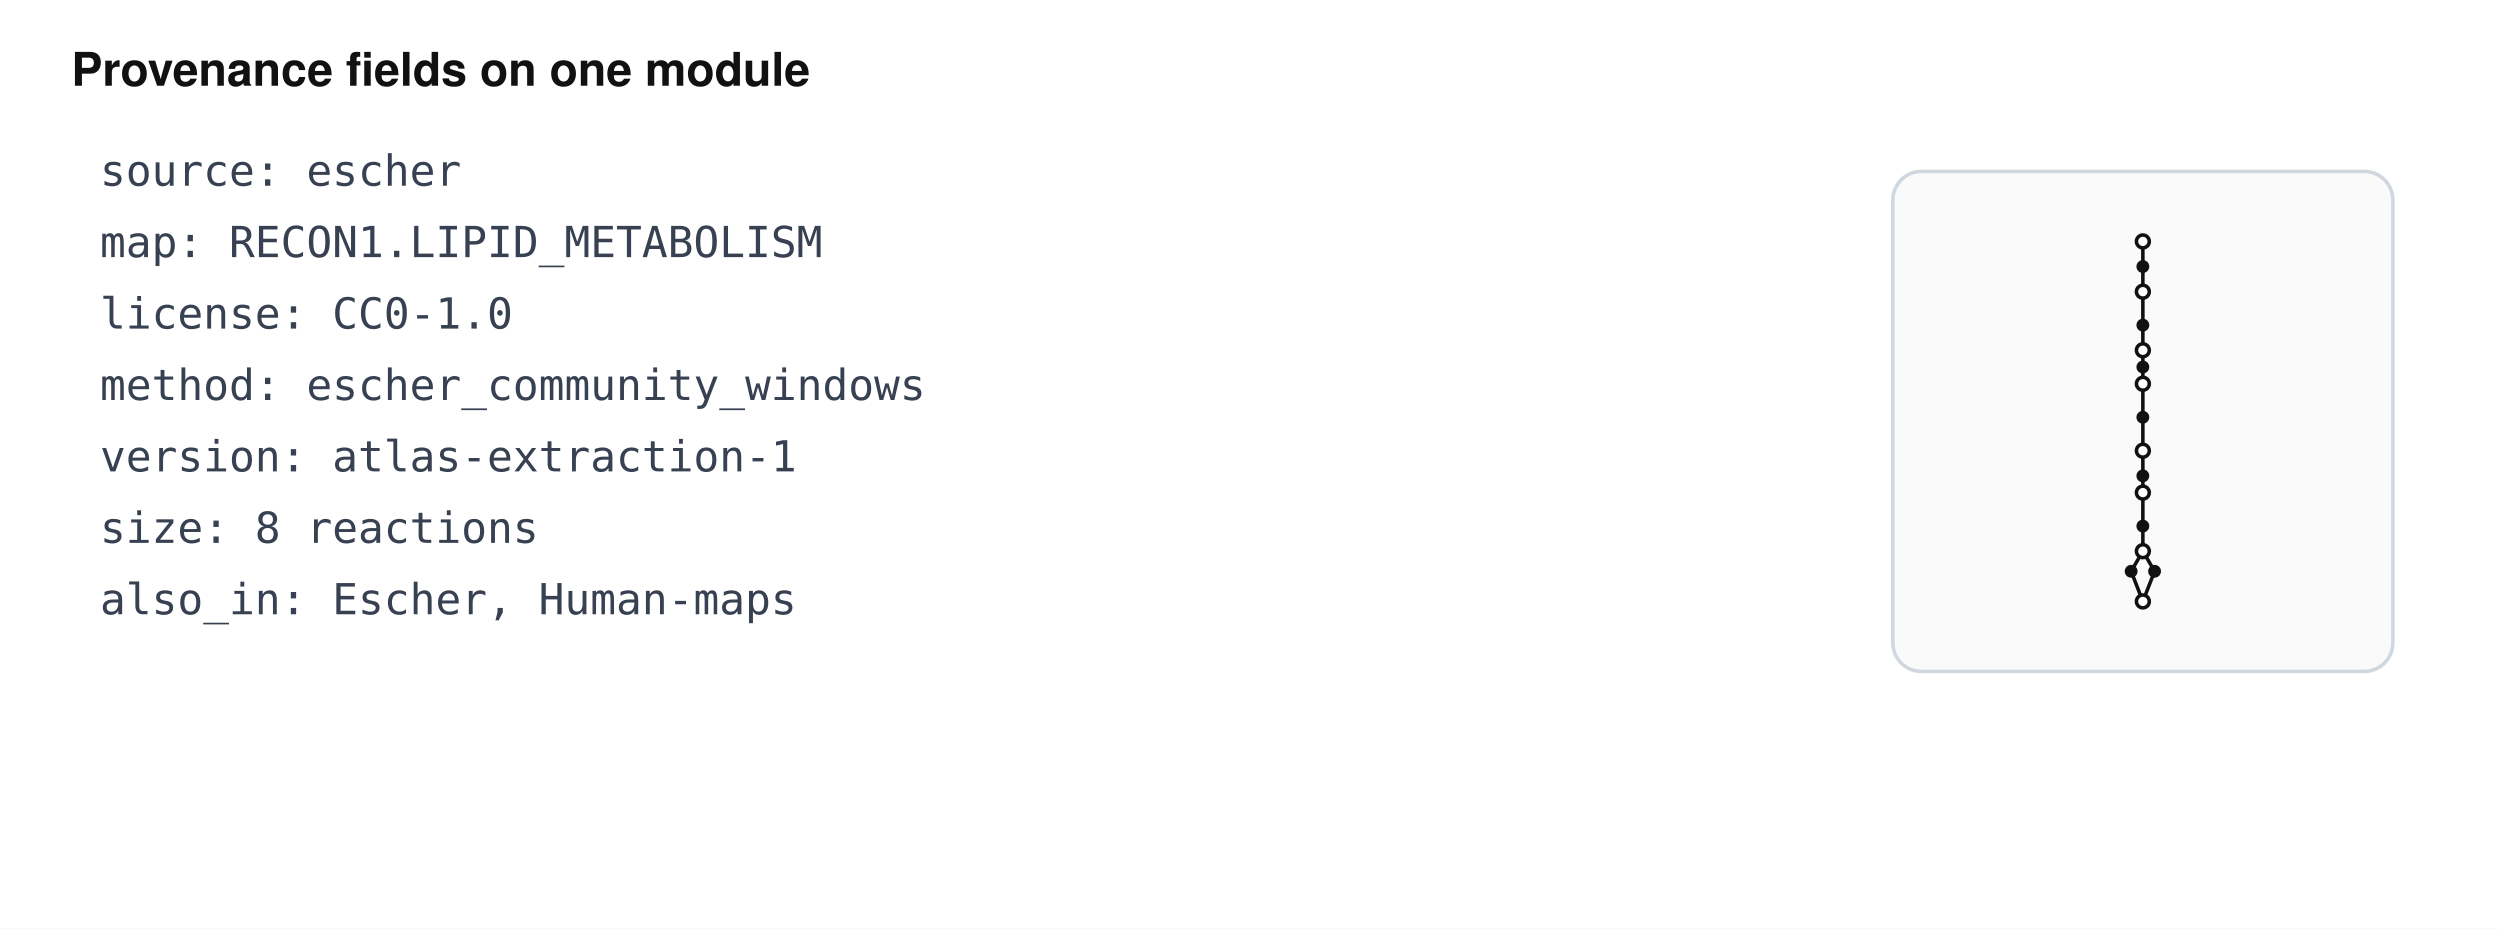
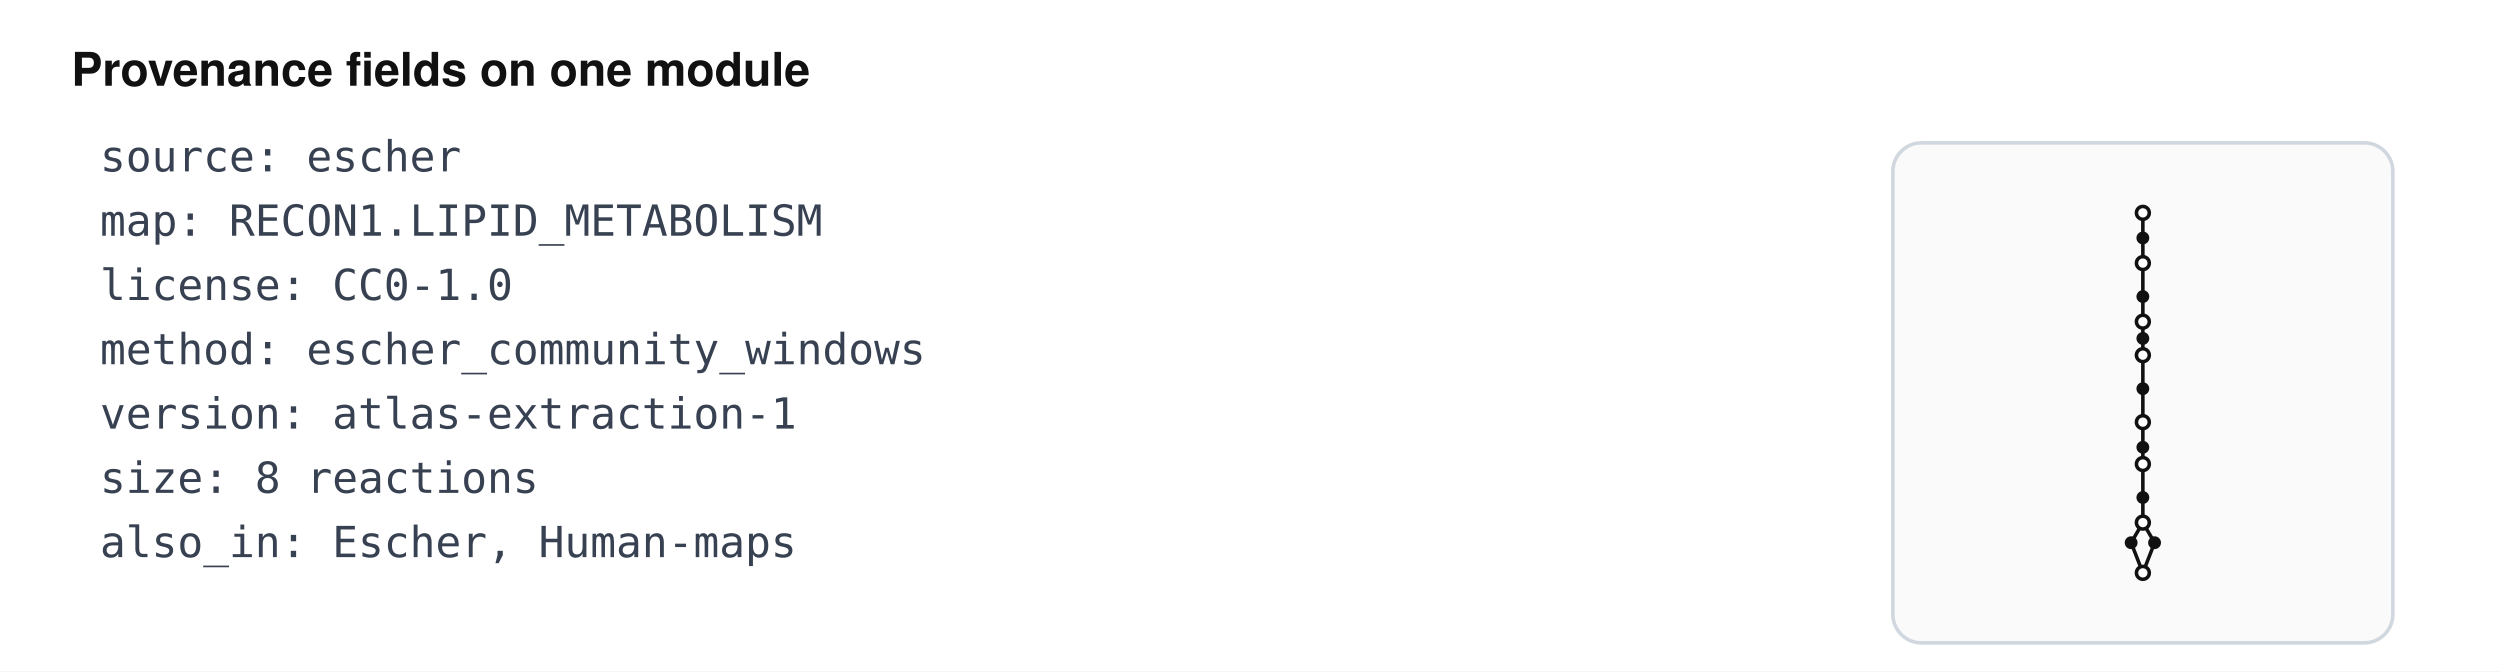
- <svg xmlns="http://www.w3.org/2000/svg" viewBox="0 0 700 260" width="700" height="260" font-family="ui-monospace,Menlo,monospace">
-   <rect width="700" height="260" fill="#fff" />
+ <svg xmlns="http://www.w3.org/2000/svg" viewBox="0 0 700 188" width="700" height="188" font-family="ui-monospace,Menlo,monospace">
+   <rect width="700" height="188" fill="#fff" />
  <text x="20" y="24" font-size="13" font-weight="700" font-family="-apple-system,Segoe UI,Helvetica,Arial,sans-serif" fill="#111">Provenance fields on one module</text>
-   <text x="28" y="52" font-size="12" fill="#374151">source:   escher</text>
-   <text x="28" y="72" font-size="12" fill="#374151">map:      RECON1.LIPID_METABOLISM</text>
-   <text x="28" y="92" font-size="12" fill="#374151">license:  CC0-1.0</text>
-   <text x="28" y="112" font-size="12" fill="#374151">method:   escher_community_windows</text>
-   <text x="28" y="132" font-size="12" fill="#374151">version:  atlas-extraction-1</text>
-   <text x="28" y="152" font-size="12" fill="#374151">size:     8 reactions</text>
-   <text x="28" y="172" font-size="12" fill="#374151">also_in:  Escher, Human-maps</text>
-   <rect x="530" y="48" width="140" height="140" rx="8" fill="#fafafa" stroke="#d0d7de" />
-   <line x1="600.00" y1="147.30" x2="600.00" y2="137.93" stroke="#111" stroke-width="1.0" stroke-linecap="round" />
-   <line x1="600.00" y1="147.30" x2="600.00" y2="154.33" stroke="#111" stroke-width="1.0" stroke-linecap="round" />
-   <line x1="600.00" y1="91.04" x2="600.00" y2="98.07" stroke="#111" stroke-width="1.0" stroke-linecap="round" />
-   <line x1="600.00" y1="91.04" x2="600.00" y2="81.67" stroke="#111" stroke-width="1.0" stroke-linecap="round" />
-   <line x1="600.00" y1="133.24" x2="600.00" y2="126.20" stroke="#111" stroke-width="1.0" stroke-linecap="round" />
-   <line x1="600.00" y1="133.24" x2="600.00" y2="137.93" stroke="#111" stroke-width="1.0" stroke-linecap="round" />
-   <line x1="596.72" y1="159.96" x2="600.00" y2="168.40" stroke="#111" stroke-width="1.0" stroke-linecap="round" />
-   <line x1="596.72" y1="159.96" x2="600.00" y2="154.33" stroke="#111" stroke-width="1.0" stroke-linecap="round" />
-   <line x1="600.00" y1="116.83" x2="600.00" y2="126.20" stroke="#111" stroke-width="1.0" stroke-linecap="round" />
-   <line x1="600.00" y1="116.83" x2="600.00" y2="107.45" stroke="#111" stroke-width="1.0" stroke-linecap="round" />
-   <line x1="600.00" y1="102.76" x2="600.00" y2="107.45" stroke="#111" stroke-width="1.0" stroke-linecap="round" />
-   <line x1="600.00" y1="102.76" x2="600.00" y2="98.07" stroke="#111" stroke-width="1.0" stroke-linecap="round" />
-   <line x1="600.00" y1="74.63" x2="600.00" y2="67.60" stroke="#111" stroke-width="1.0" stroke-linecap="round" />
-   <line x1="600.00" y1="74.63" x2="600.00" y2="81.67" stroke="#111" stroke-width="1.0" stroke-linecap="round" />
-   <line x1="603.28" y1="159.96" x2="600.00" y2="168.40" stroke="#111" stroke-width="1.0" stroke-linecap="round" />
-   <line x1="603.28" y1="159.96" x2="600.00" y2="154.33" stroke="#111" stroke-width="1.0" stroke-linecap="round" />
-   <circle cx="600.00" cy="154.33" r="1.8" fill="#ffffff" stroke="#111111" stroke-width="1.0" />
-   <circle cx="600.00" cy="126.20" r="1.8" fill="#ffffff" stroke="#111111" stroke-width="1.0" />
-   <circle cx="600.00" cy="98.07" r="1.8" fill="#ffffff" stroke="#111111" stroke-width="1.0" />
-   <circle cx="600.00" cy="137.93" r="1.8" fill="#ffffff" stroke="#111111" stroke-width="1.0" />
-   <circle cx="600.00" cy="67.60" r="1.8" fill="#ffffff" stroke="#111111" stroke-width="1.0" />
-   <circle cx="600.00" cy="168.40" r="1.8" fill="#ffffff" stroke="#111111" stroke-width="1.0" />
-   <circle cx="600.00" cy="107.45" r="1.8" fill="#ffffff" stroke="#111111" stroke-width="1.0" />
-   <circle cx="600.00" cy="81.67" r="1.8" fill="#ffffff" stroke="#111111" stroke-width="1.0" />
-   <circle cx="600.00" cy="147.30" r="1.8" fill="#111111" />
-   <circle cx="600.00" cy="91.04" r="1.8" fill="#111111" />
-   <circle cx="600.00" cy="133.24" r="1.8" fill="#111111" />
-   <circle cx="596.72" cy="159.96" r="1.8" fill="#111111" />
-   <circle cx="600.00" cy="116.83" r="1.8" fill="#111111" />
-   <circle cx="600.00" cy="102.76" r="1.8" fill="#111111" />
-   <circle cx="600.00" cy="74.63" r="1.8" fill="#111111" />
-   <circle cx="603.28" cy="159.96" r="1.8" fill="#111111" />
+   <text x="28" y="48" font-size="12" fill="#374151">source:   escher</text>
+   <text x="28" y="66" font-size="12" fill="#374151">map:      RECON1.LIPID_METABOLISM</text>
+   <text x="28" y="84" font-size="12" fill="#374151">license:  CC0-1.0</text>
+   <text x="28" y="102" font-size="12" fill="#374151">method:   escher_community_windows</text>
+   <text x="28" y="120" font-size="12" fill="#374151">version:  atlas-extraction-1</text>
+   <text x="28" y="138" font-size="12" fill="#374151">size:     8 reactions</text>
+   <text x="28" y="156" font-size="12" fill="#374151">also_in:  Escher, Human-maps</text>
+   <rect x="530" y="40" width="140" height="140" rx="8" fill="#fafafa" stroke="#d0d7de" />
+   <line x1="600.00" y1="139.30" x2="600.00" y2="129.93" stroke="#111" stroke-width="1.0" stroke-linecap="round" />
+   <line x1="600.00" y1="139.30" x2="600.00" y2="146.33" stroke="#111" stroke-width="1.0" stroke-linecap="round" />
+   <line x1="600.00" y1="83.04" x2="600.00" y2="90.07" stroke="#111" stroke-width="1.0" stroke-linecap="round" />
+   <line x1="600.00" y1="83.04" x2="600.00" y2="73.67" stroke="#111" stroke-width="1.0" stroke-linecap="round" />
+   <line x1="600.00" y1="125.24" x2="600.00" y2="118.20" stroke="#111" stroke-width="1.0" stroke-linecap="round" />
+   <line x1="600.00" y1="125.24" x2="600.00" y2="129.93" stroke="#111" stroke-width="1.0" stroke-linecap="round" />
+   <line x1="596.72" y1="151.96" x2="600.00" y2="160.40" stroke="#111" stroke-width="1.0" stroke-linecap="round" />
+   <line x1="596.72" y1="151.96" x2="600.00" y2="146.33" stroke="#111" stroke-width="1.0" stroke-linecap="round" />
+   <line x1="600.00" y1="108.83" x2="600.00" y2="118.20" stroke="#111" stroke-width="1.0" stroke-linecap="round" />
+   <line x1="600.00" y1="108.83" x2="600.00" y2="99.45" stroke="#111" stroke-width="1.0" stroke-linecap="round" />
+   <line x1="600.00" y1="94.76" x2="600.00" y2="99.45" stroke="#111" stroke-width="1.0" stroke-linecap="round" />
+   <line x1="600.00" y1="94.76" x2="600.00" y2="90.07" stroke="#111" stroke-width="1.0" stroke-linecap="round" />
+   <line x1="600.00" y1="66.63" x2="600.00" y2="59.60" stroke="#111" stroke-width="1.0" stroke-linecap="round" />
+   <line x1="600.00" y1="66.63" x2="600.00" y2="73.67" stroke="#111" stroke-width="1.0" stroke-linecap="round" />
+   <line x1="603.28" y1="151.96" x2="600.00" y2="160.40" stroke="#111" stroke-width="1.0" stroke-linecap="round" />
+   <line x1="603.28" y1="151.96" x2="600.00" y2="146.33" stroke="#111" stroke-width="1.0" stroke-linecap="round" />
+   <circle cx="600.00" cy="146.33" r="1.8" fill="#ffffff" stroke="#111111" stroke-width="1.0" />
+   <circle cx="600.00" cy="118.20" r="1.8" fill="#ffffff" stroke="#111111" stroke-width="1.0" />
+   <circle cx="600.00" cy="90.07" r="1.8" fill="#ffffff" stroke="#111111" stroke-width="1.0" />
+   <circle cx="600.00" cy="129.93" r="1.8" fill="#ffffff" stroke="#111111" stroke-width="1.0" />
+   <circle cx="600.00" cy="59.60" r="1.8" fill="#ffffff" stroke="#111111" stroke-width="1.0" />
+   <circle cx="600.00" cy="160.40" r="1.8" fill="#ffffff" stroke="#111111" stroke-width="1.0" />
+   <circle cx="600.00" cy="99.45" r="1.8" fill="#ffffff" stroke="#111111" stroke-width="1.0" />
+   <circle cx="600.00" cy="73.67" r="1.8" fill="#ffffff" stroke="#111111" stroke-width="1.0" />
+   <circle cx="600.00" cy="139.30" r="1.8" fill="#111111" />
+   <circle cx="600.00" cy="83.04" r="1.8" fill="#111111" />
+   <circle cx="600.00" cy="125.24" r="1.8" fill="#111111" />
+   <circle cx="596.72" cy="151.96" r="1.8" fill="#111111" />
+   <circle cx="600.00" cy="108.83" r="1.8" fill="#111111" />
+   <circle cx="600.00" cy="94.76" r="1.8" fill="#111111" />
+   <circle cx="600.00" cy="66.63" r="1.8" fill="#111111" />
+   <circle cx="603.28" cy="151.96" r="1.8" fill="#111111" />
</svg>
